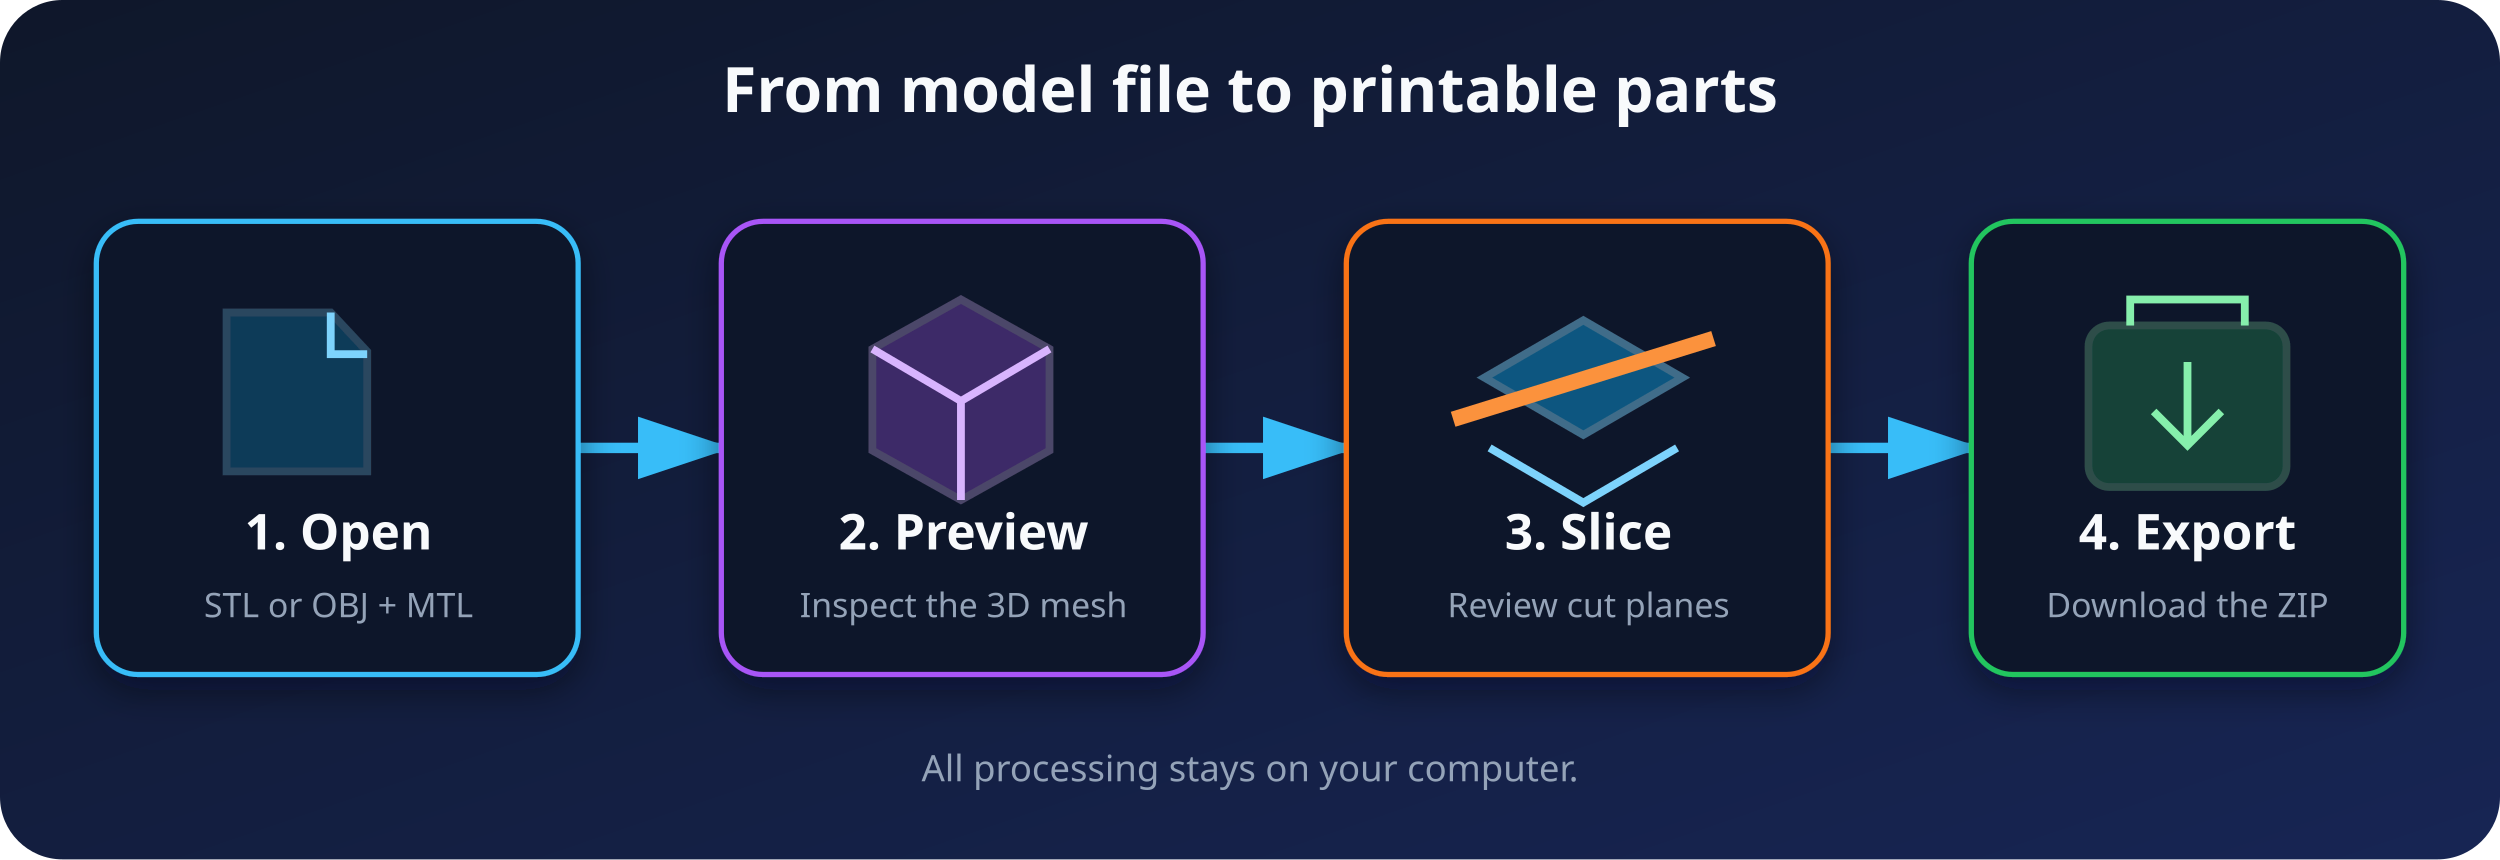
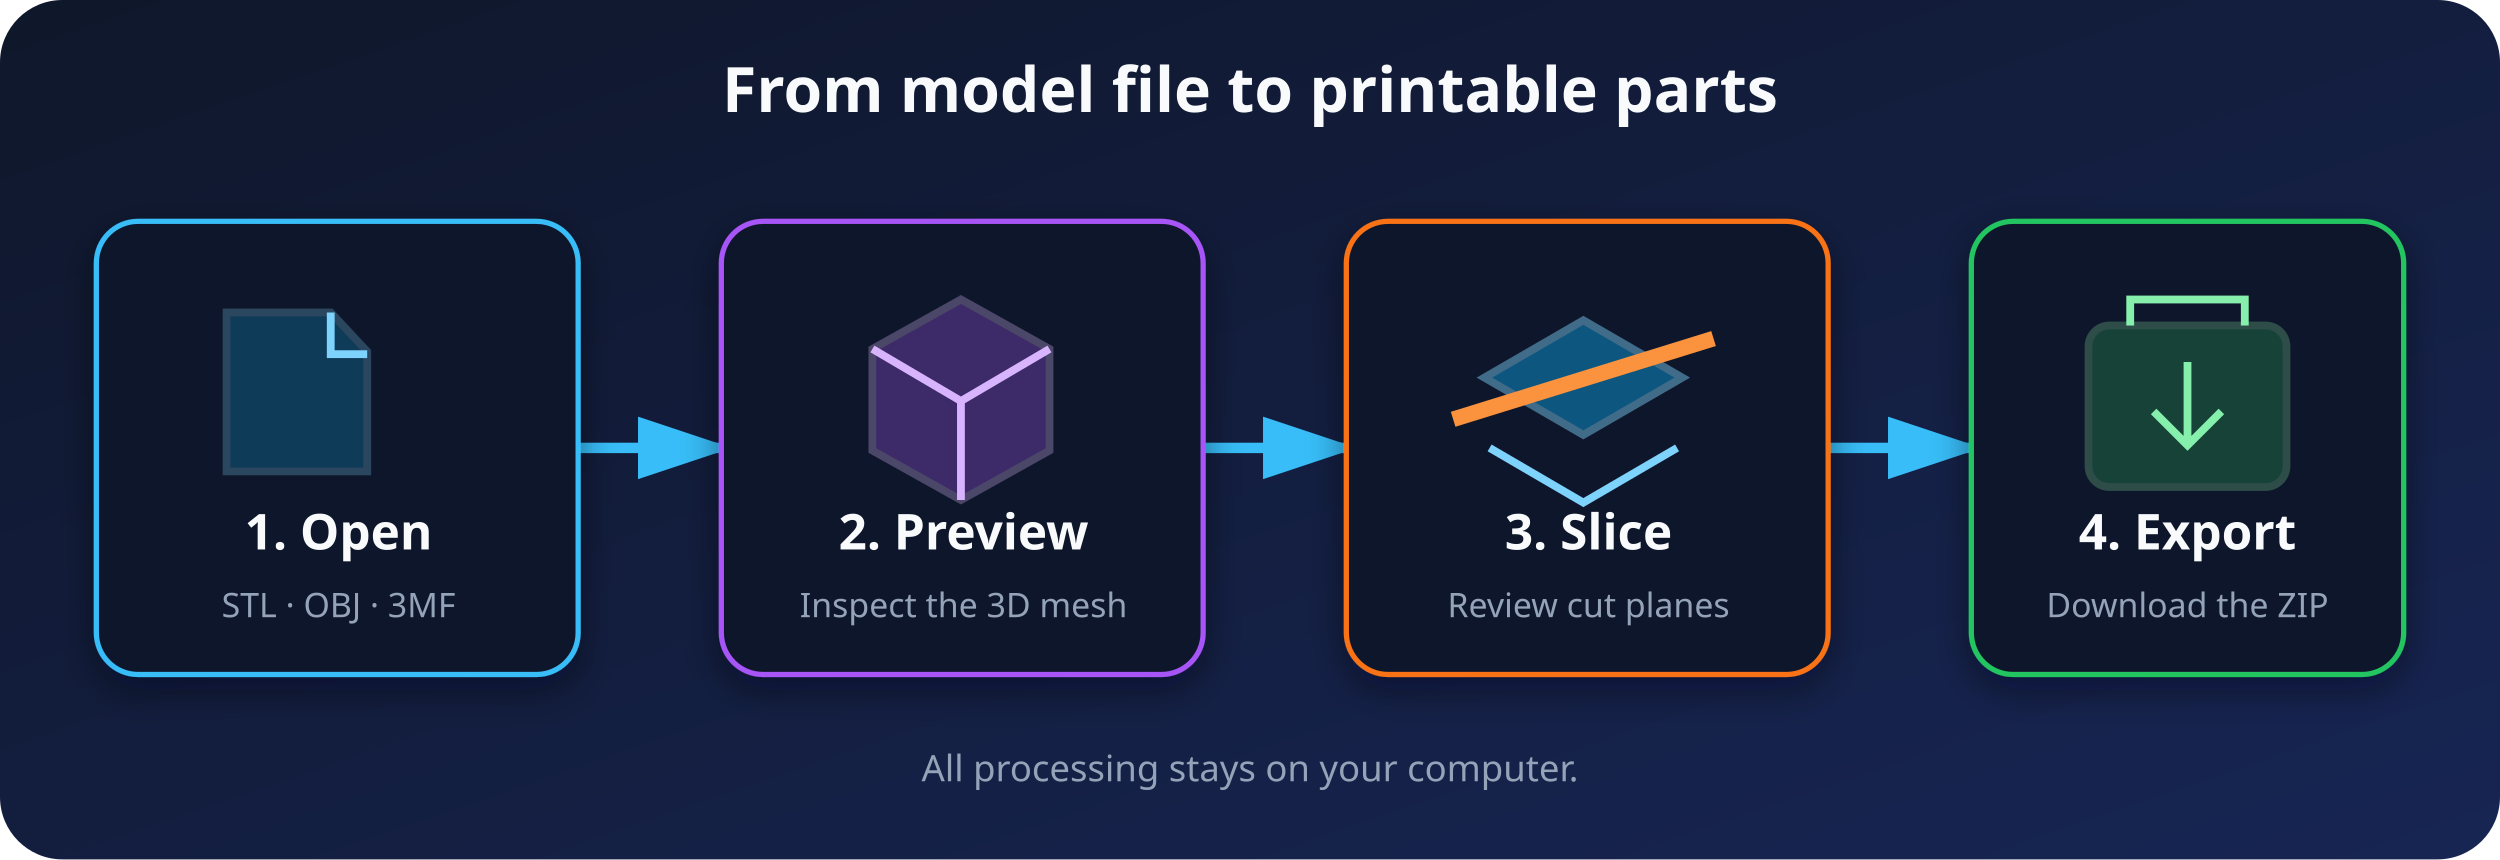
<svg xmlns="http://www.w3.org/2000/svg" width="960" height="330" viewBox="0 0 960 330" role="img" aria-labelledby="title desc">
  <defs>
    <linearGradient id="bg" x1="0" y1="0" x2="1" y2="1">
      <stop offset="0" stop-color="#0f172a" />
      <stop offset="1" stop-color="#172554" />
    </linearGradient>
    <marker id="arrow" markerWidth="10" markerHeight="10" refX="8" refY="3" orient="auto" markerUnits="strokeWidth">
      <path d="M0,0 L0,6 L9,3 z" fill="#38bdf8" />
    </marker>
    <filter id="shadow" x="-20%" y="-20%" width="140%" height="140%">
      <feDropShadow dx="0" dy="5" stdDeviation="7" flood-color="#020617" flood-opacity="0.45" />
    </filter>
  </defs>
  <rect width="960" height="330" rx="24" fill="url(#bg)" />
  <text x="480" y="43" text-anchor="middle" fill="#f8fafc" font-family="system-ui, sans-serif" font-size="24" font-weight="700">From model file to printable parts</text>
  <path d="M222 172 L277 172" stroke="#38bdf8" stroke-width="4" marker-end="url(#arrow)" />
  <path d="M462 172 L517 172" stroke="#38bdf8" stroke-width="4" marker-end="url(#arrow)" />
  <path d="M702 172 L757 172" stroke="#38bdf8" stroke-width="4" marker-end="url(#arrow)" />
  <g filter="url(#shadow)">
    <rect x="37" y="85" width="185" height="174" rx="16" fill="#0f172a" stroke="#38bdf8" stroke-width="2" />
    <path d="M87 120 h40 l14 15 v46 H87 z" fill="#0ea5e9" opacity="0.25" stroke="#7dd3fc" stroke-width="3" />
    <path d="M127 120 v16 h14" fill="none" stroke="#7dd3fc" stroke-width="3" />
    <text x="130" y="211" text-anchor="middle" fill="#f8fafc" font-family="system-ui, sans-serif" font-size="19" font-weight="700">1. Open</text>
-     <text x="130" y="237" text-anchor="middle" fill="#94a3b8" font-family="system-ui, sans-serif" font-size="13">STL or OBJ + MTL</text>
+     <text x="130" y="237" text-anchor="middle" fill="#94a3b8" font-family="system-ui, sans-serif" font-size="13">STL · OBJ · 3MF</text>
  </g>
  <g filter="url(#shadow)">
    <rect x="277" y="85" width="185" height="174" rx="16" fill="#0f172a" stroke="#a855f7" stroke-width="2" />
    <path d="M335 134 l34-19 34 19 v39 l-34 19-34-19z" fill="#a855f7" opacity="0.3" stroke="#d8b4fe" stroke-width="3" />
    <path d="M335 134 l34 20 34-20 M369 154 v38" fill="none" stroke="#d8b4fe" stroke-width="3" />
    <text x="370" y="211" text-anchor="middle" fill="#f8fafc" font-family="system-ui, sans-serif" font-size="19" font-weight="700">2. Preview</text>
    <text x="370" y="237" text-anchor="middle" fill="#94a3b8" font-family="system-ui, sans-serif" font-size="13">Inspect the 3D mesh</text>
  </g>
  <g filter="url(#shadow)">
    <rect x="517" y="85" width="185" height="174" rx="16" fill="#0f172a" stroke="#f97316" stroke-width="2" />
    <path d="M570 145 l38-22 38 22-38 22z" fill="#0ea5e9" opacity="0.45" stroke="#7dd3fc" stroke-width="3" />
    <path d="M572 172 l36 21 36-21" fill="none" stroke="#7dd3fc" stroke-width="3" />
    <path d="M558 161 l100-31" stroke="#fb923c" stroke-width="6" />
    <text x="610" y="211" text-anchor="middle" fill="#f8fafc" font-family="system-ui, sans-serif" font-size="19" font-weight="700">3. Slice</text>
    <text x="610" y="237" text-anchor="middle" fill="#94a3b8" font-family="system-ui, sans-serif" font-size="13">Review cut planes</text>
  </g>
  <g filter="url(#shadow)">
    <rect x="757" y="85" width="166" height="174" rx="16" fill="#0f172a" stroke="#22c55e" stroke-width="2" />
    <rect x="802" y="125" width="76" height="62" rx="8" fill="#22c55e" opacity="0.25" stroke="#86efac" stroke-width="3" />
    <path d="M818 125 v-10 h44 v10 M840 139 v31 M827 158 l13 13 13-13" fill="none" stroke="#86efac" stroke-width="3" />
    <text x="840" y="211" text-anchor="middle" fill="#f8fafc" font-family="system-ui, sans-serif" font-size="19" font-weight="700">4. Export</text>
    <text x="840" y="237" text-anchor="middle" fill="#94a3b8" font-family="system-ui, sans-serif" font-size="13">Download the ZIP</text>
  </g>
  <text x="480" y="300" text-anchor="middle" fill="#94a3b8" font-family="system-ui, sans-serif" font-size="14">All processing stays on your computer.</text>
</svg>
